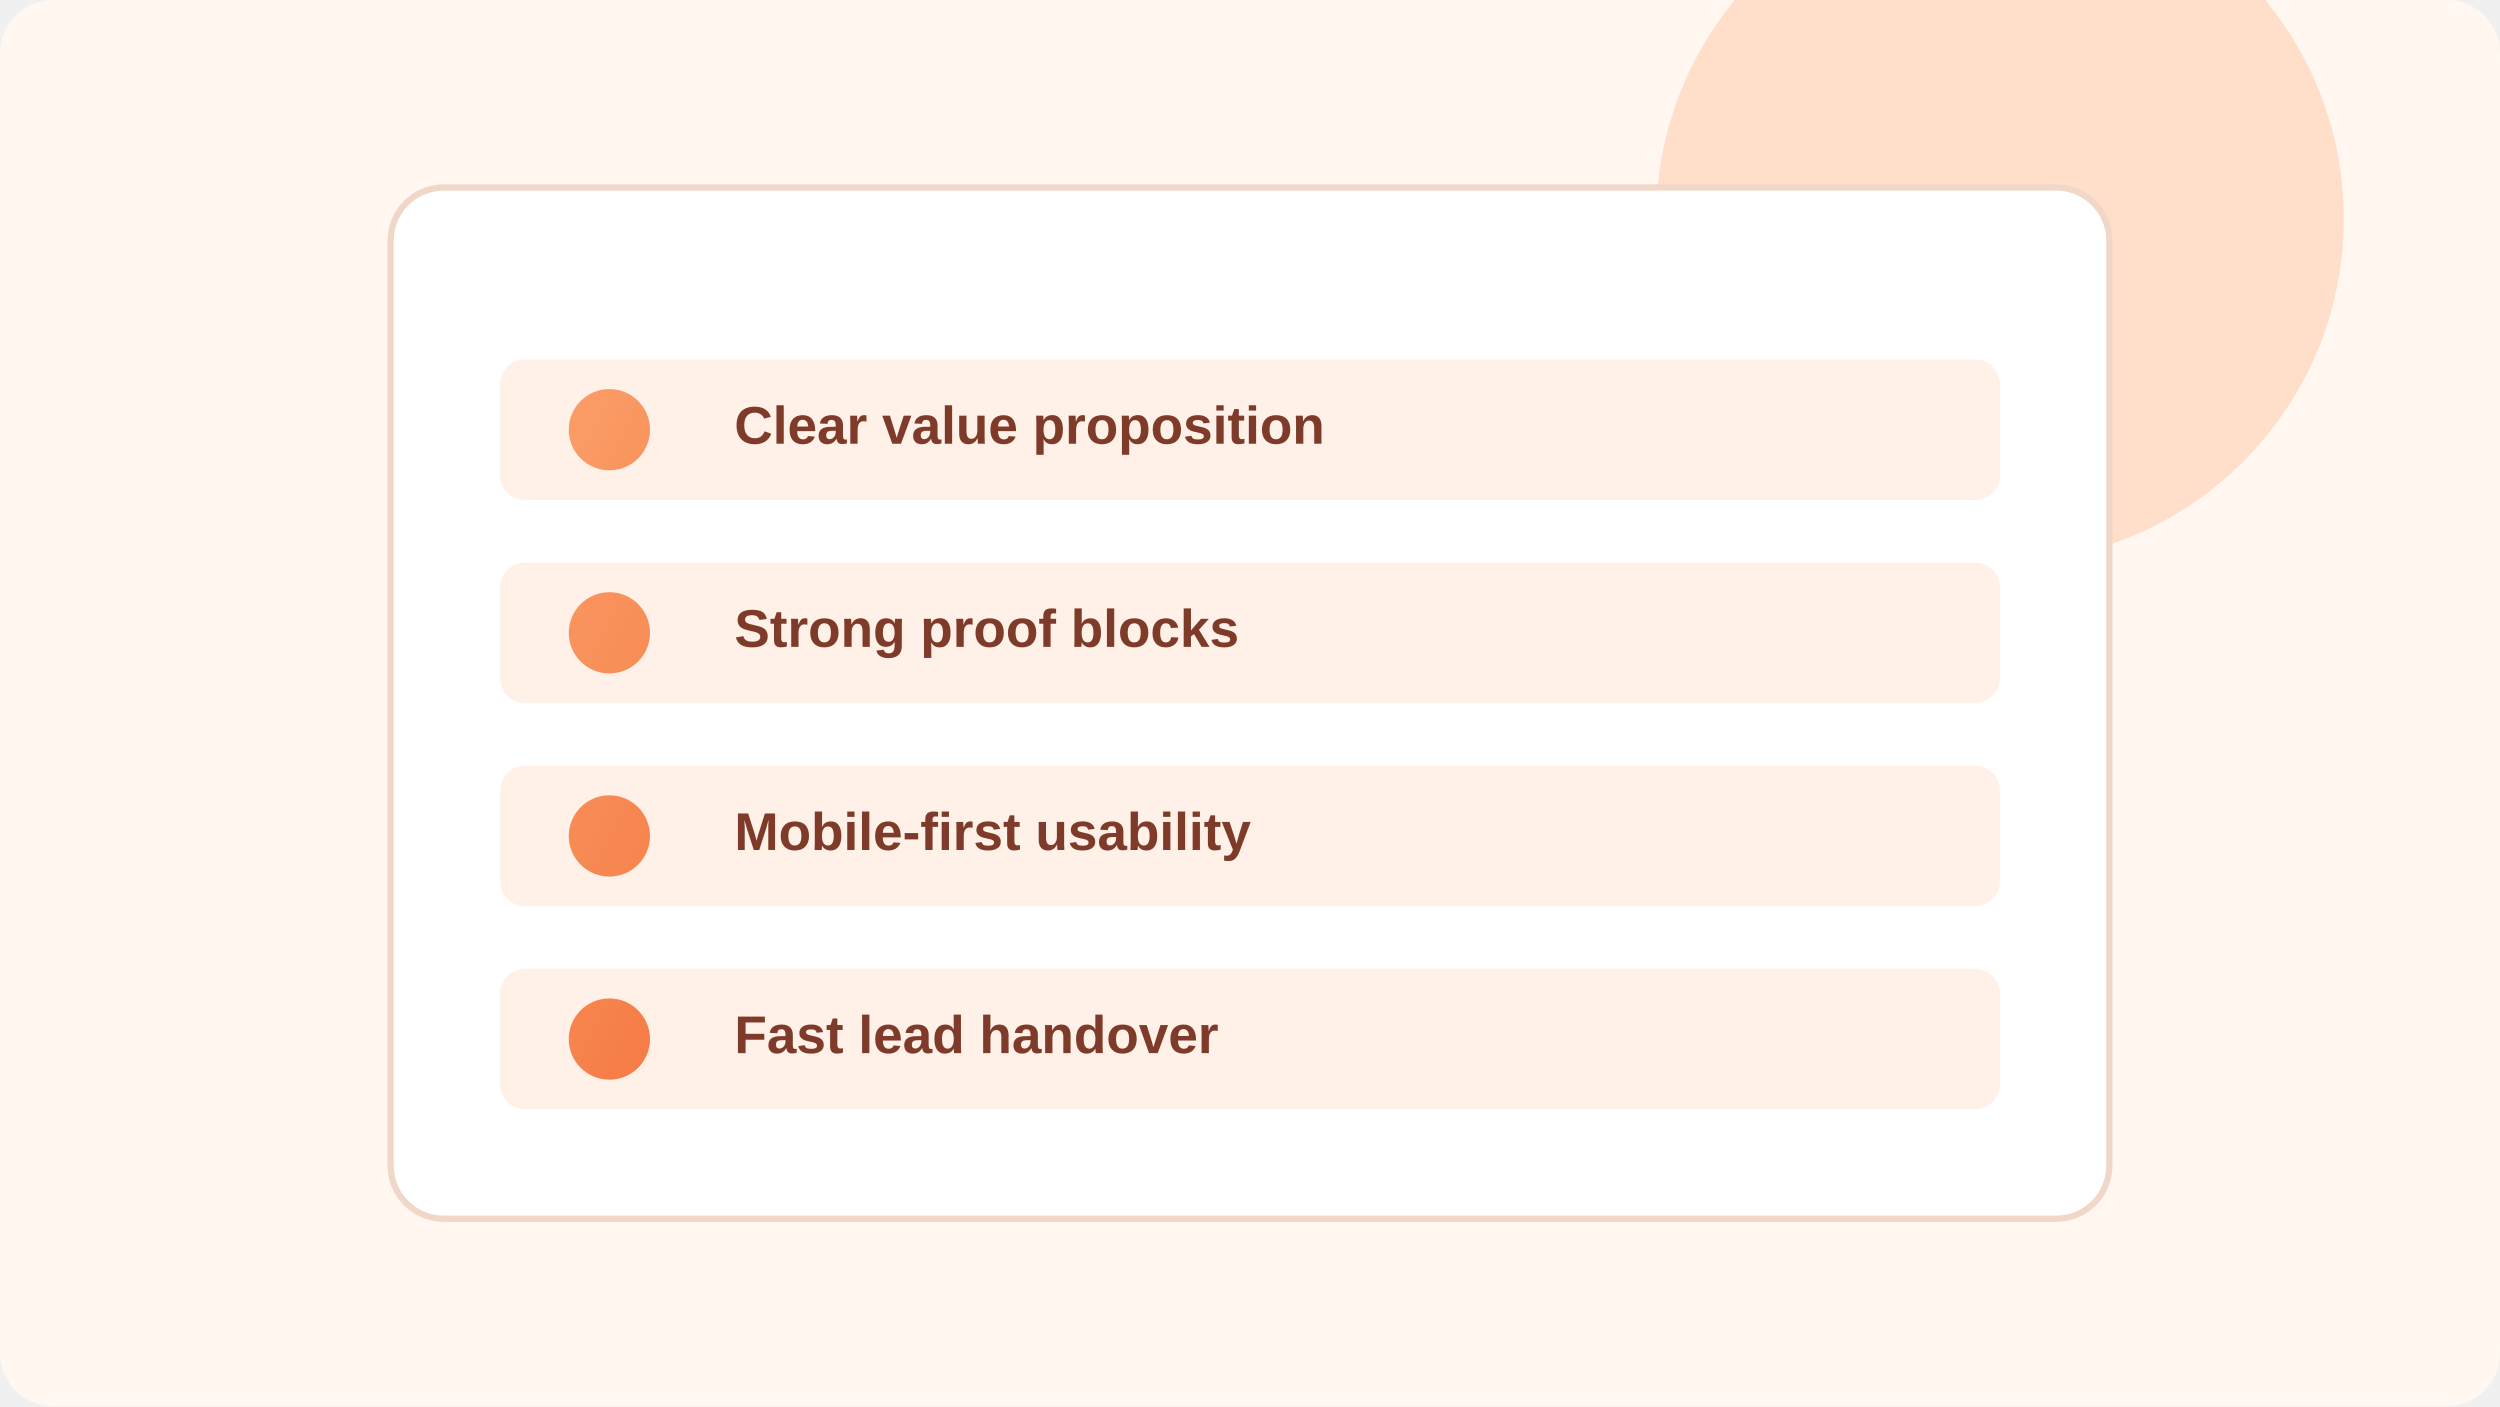
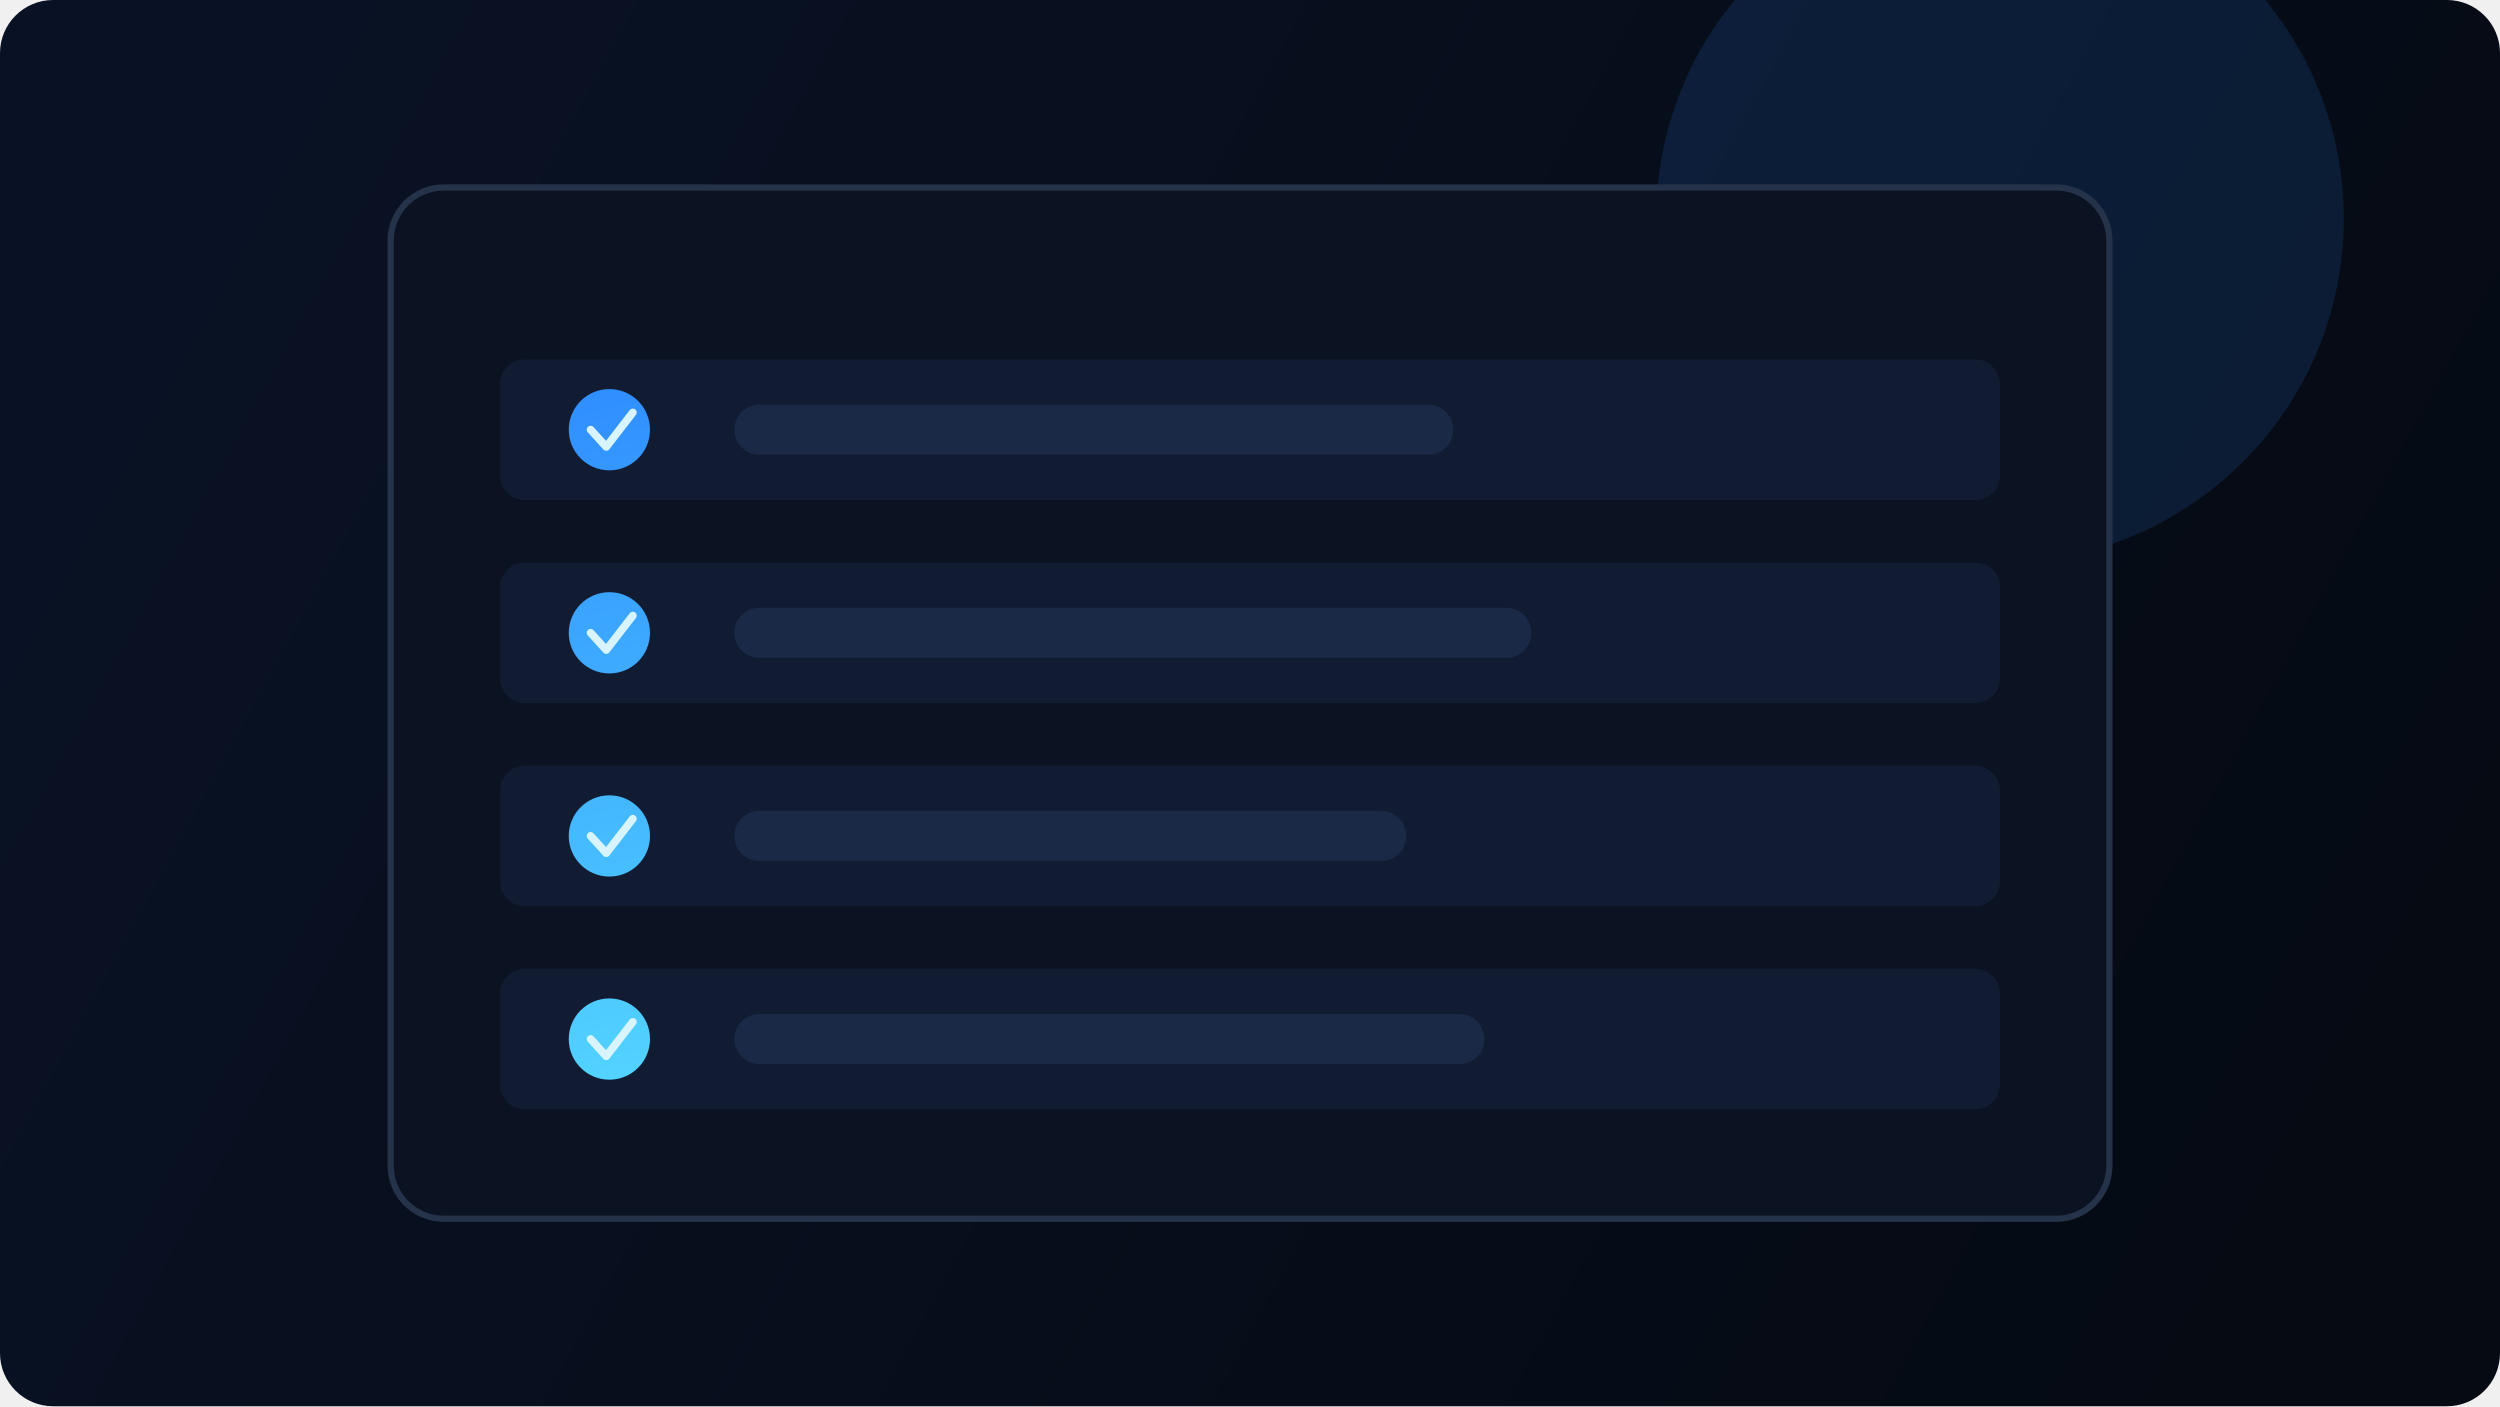
<svg xmlns="http://www.w3.org/2000/svg" width="1600" height="900" viewBox="0 0 1600 900" fill="none">
  <defs>
-     <linearGradient id="g5" x1="150" y1="120" x2="1460" y2="780" gradientUnits="userSpaceOnUse">
-       <stop stop-color="#FFC08A" />
-       <stop offset="0.5" stop-color="#F15A24" />
-       <stop offset="1" stop-color="#D93D2F" />
+     <linearGradient id="bg" x1="140" y1="100" x2="1460" y2="820" gradientUnits="userSpaceOnUse">
+       <stop stop-color="#091224" />
+       <stop offset="1" stop-color="#050A13" />
+     </linearGradient>
+     <linearGradient id="tick" x1="330" y1="245" x2="430" y2="690" gradientUnits="userSpaceOnUse">
+       <stop stop-color="#2F8CFF" />
+       <stop offset="1" stop-color="#52D4FF" />
    </linearGradient>
  </defs>
-   <rect width="1600" height="900" rx="34" fill="#FFF7F0" />
-   <circle cx="1280" cy="140" r="220" fill="#FF8A45" opacity="0.22" />
-   <rect x="250" y="120" width="1100" height="660" rx="34" fill="#FFFFFF" stroke="#F0D7C8" stroke-width="4" />
-   <rect x="320" y="230" width="960" height="90" rx="16" fill="#FFF1E8" />
-   <rect x="320" y="360" width="960" height="90" rx="16" fill="#FFF1E8" />
-   <rect x="320" y="490" width="960" height="90" rx="16" fill="#FFF1E8" />
-   <rect x="320" y="620" width="960" height="90" rx="16" fill="#FFF1E8" />
-   <circle cx="390" cy="275" r="26" fill="url(#g5)" />
-   <circle cx="390" cy="405" r="26" fill="url(#g5)" />
-   <circle cx="390" cy="535" r="26" fill="url(#g5)" />
-   <circle cx="390" cy="665" r="26" fill="url(#g5)" />
-   <text x="470" y="284" fill="#7E3B29" font-family="Sora, Arial" font-size="34" font-weight="600">Clear value proposition</text>
-   <text x="470" y="414" fill="#7E3B29" font-family="Sora, Arial" font-size="34" font-weight="600">Strong proof blocks</text>
-   <text x="470" y="544" fill="#7E3B29" font-family="Sora, Arial" font-size="34" font-weight="600">Mobile-first usability</text>
-   <text x="470" y="674" fill="#7E3B29" font-family="Sora, Arial" font-size="34" font-weight="600">Fast lead handover</text>
+   <rect width="1600" height="900" rx="34" fill="url(#bg)" />
+   <circle cx="1280" cy="140" r="220" fill="#2F8CFF" opacity="0.13" />
+   <rect x="250" y="120" width="1100" height="660" rx="34" fill="#0B1222" stroke="#24324A" stroke-width="4" />
+   <rect x="320" y="230" width="960" height="90" rx="16" fill="#111C33" />
+   <rect x="320" y="360" width="960" height="90" rx="16" fill="#111C33" />
+   <rect x="320" y="490" width="960" height="90" rx="16" fill="#111C33" />
+   <rect x="320" y="620" width="960" height="90" rx="16" fill="#111C33" />
+   <circle cx="390" cy="275" r="26" fill="url(#tick)" />
+   <circle cx="390" cy="405" r="26" fill="url(#tick)" />
+   <circle cx="390" cy="535" r="26" fill="url(#tick)" />
+   <circle cx="390" cy="665" r="26" fill="url(#tick)" />
+   <path d="M378 275L388 286L405 264" stroke="#D8F5FF" stroke-width="5" stroke-linecap="round" stroke-linejoin="round" />
+   <path d="M378 405L388 416L405 394" stroke="#D8F5FF" stroke-width="5" stroke-linecap="round" stroke-linejoin="round" />
+   <path d="M378 535L388 546L405 524" stroke="#D8F5FF" stroke-width="5" stroke-linecap="round" stroke-linejoin="round" />
+   <path d="M378 665L388 676L405 654" stroke="#D8F5FF" stroke-width="5" stroke-linecap="round" stroke-linejoin="round" />
+   <rect x="470" y="259" width="460" height="32" rx="16" fill="#1A2A46" />
+   <rect x="470" y="389" width="510" height="32" rx="16" fill="#1A2A46" />
+   <rect x="470" y="519" width="430" height="32" rx="16" fill="#1A2A46" />
+   <rect x="470" y="649" width="480" height="32" rx="16" fill="#1A2A46" />
</svg>
